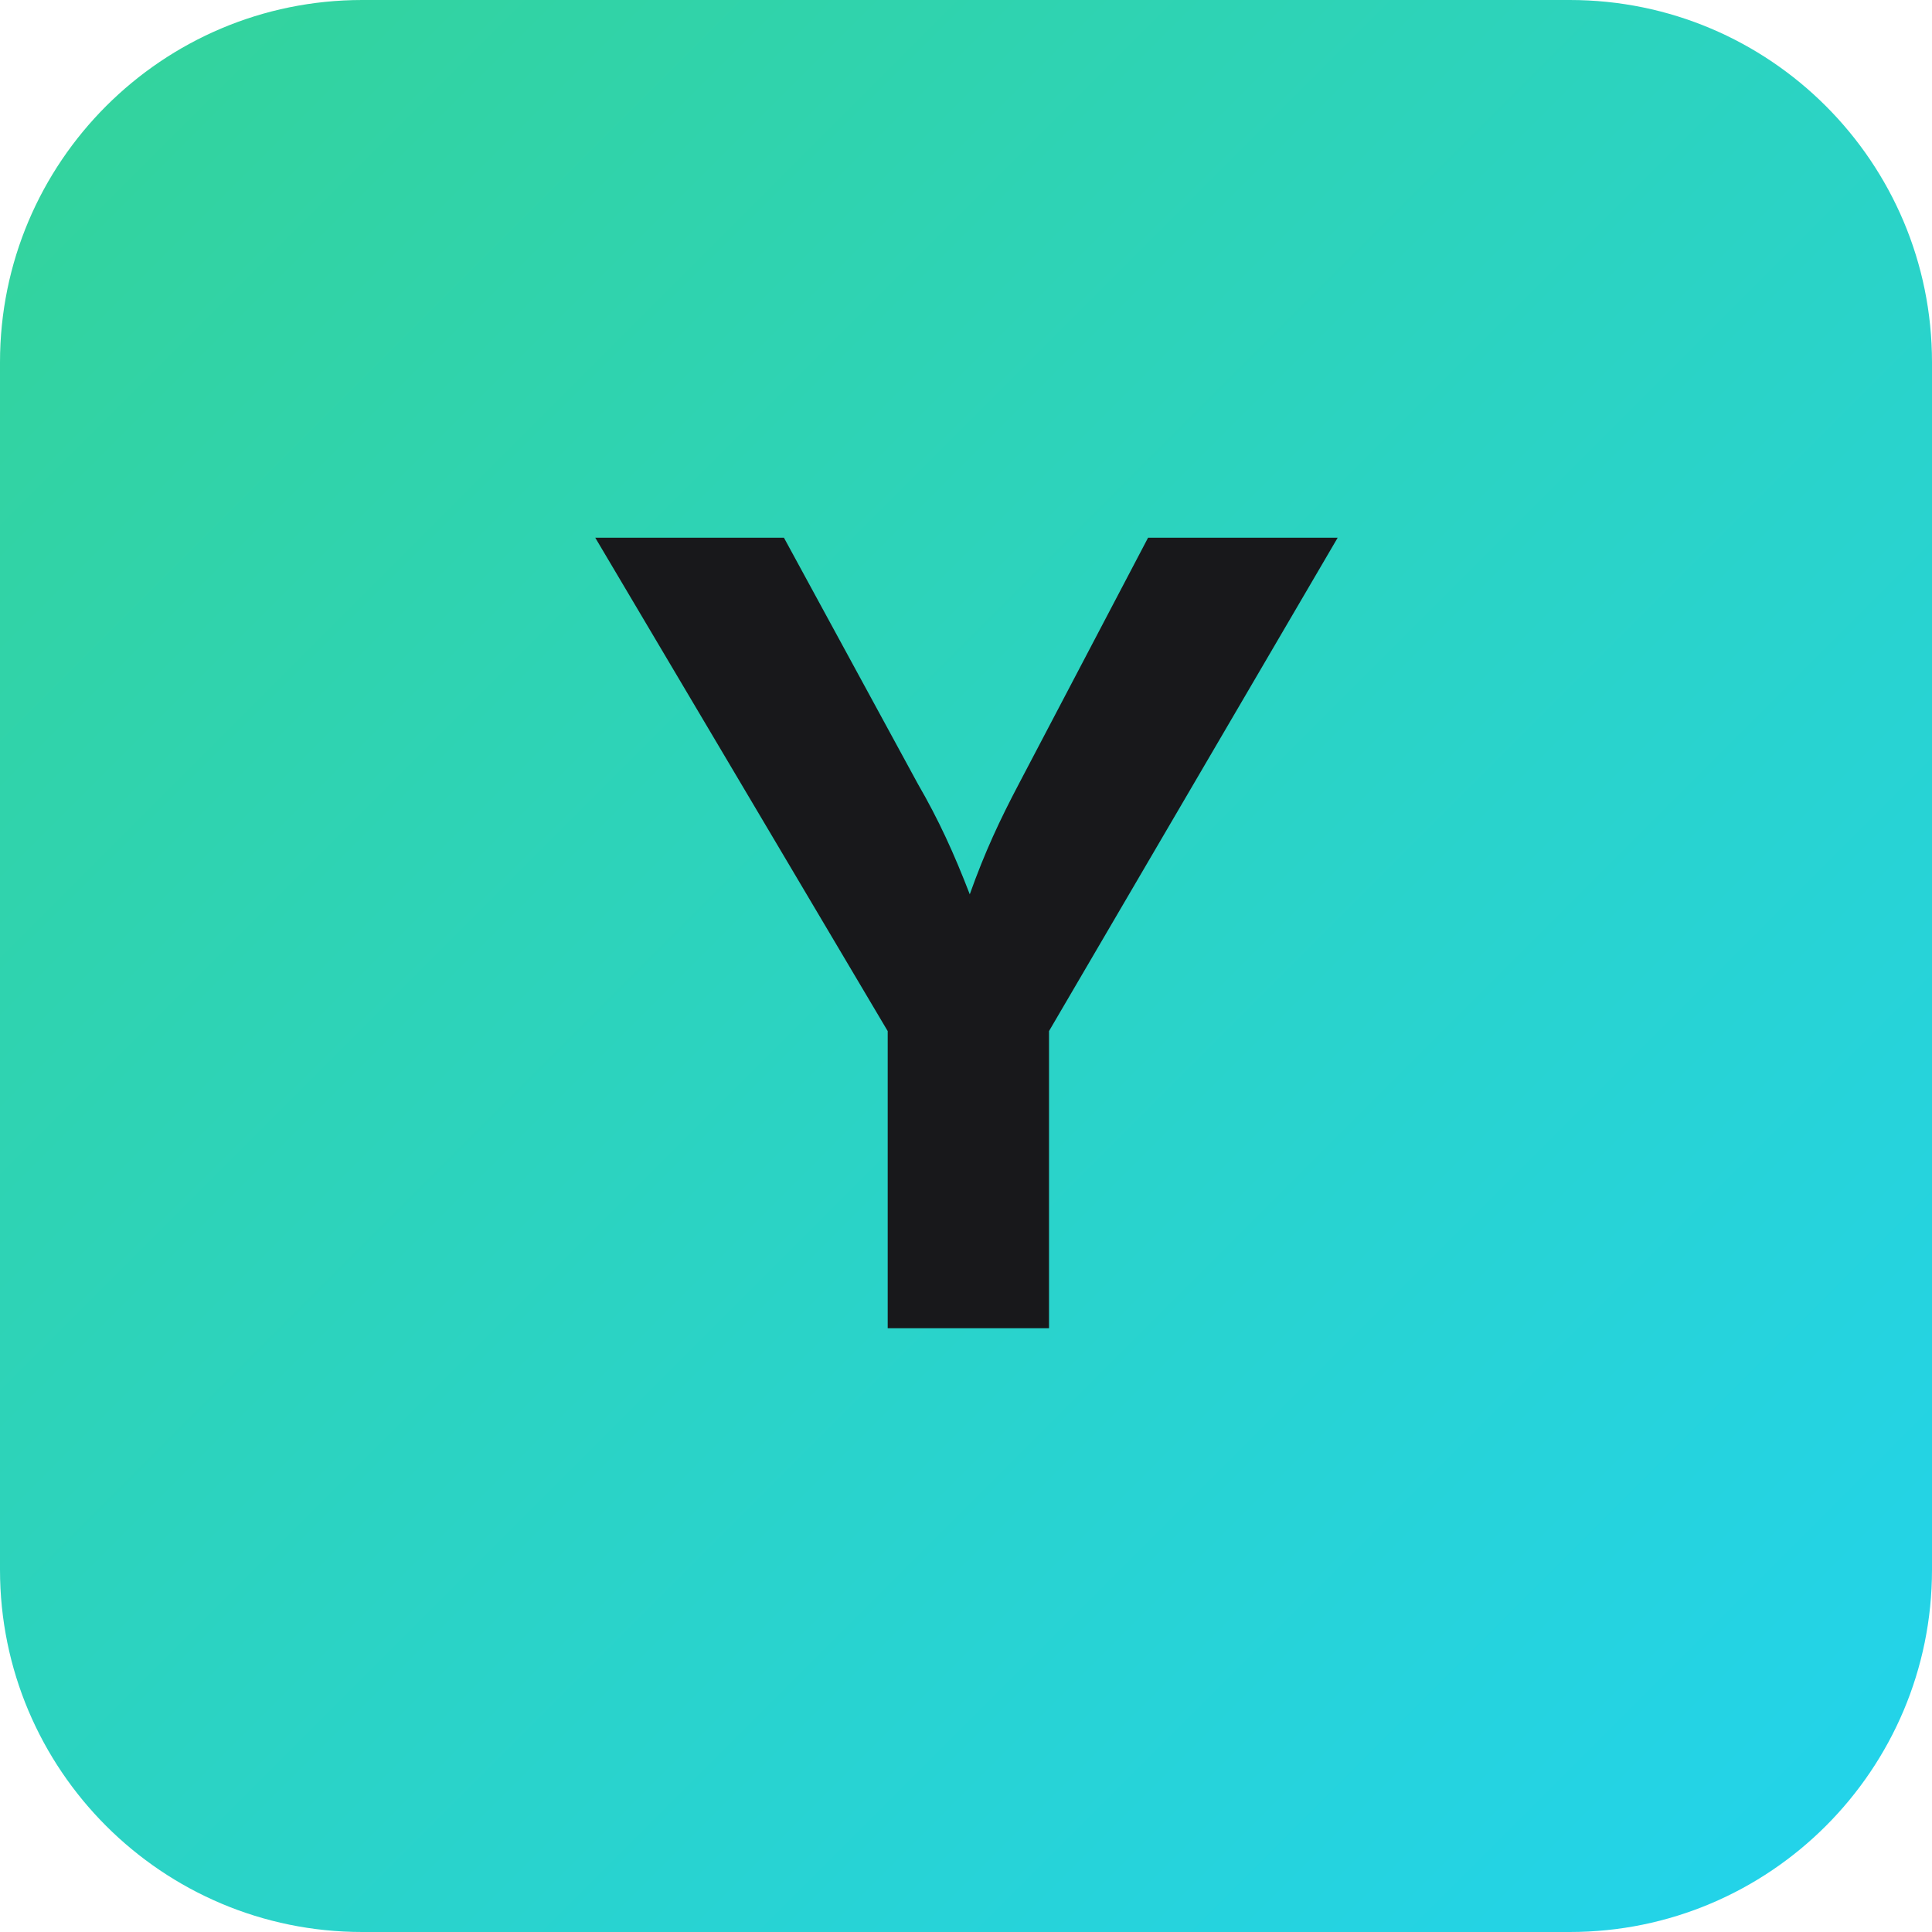
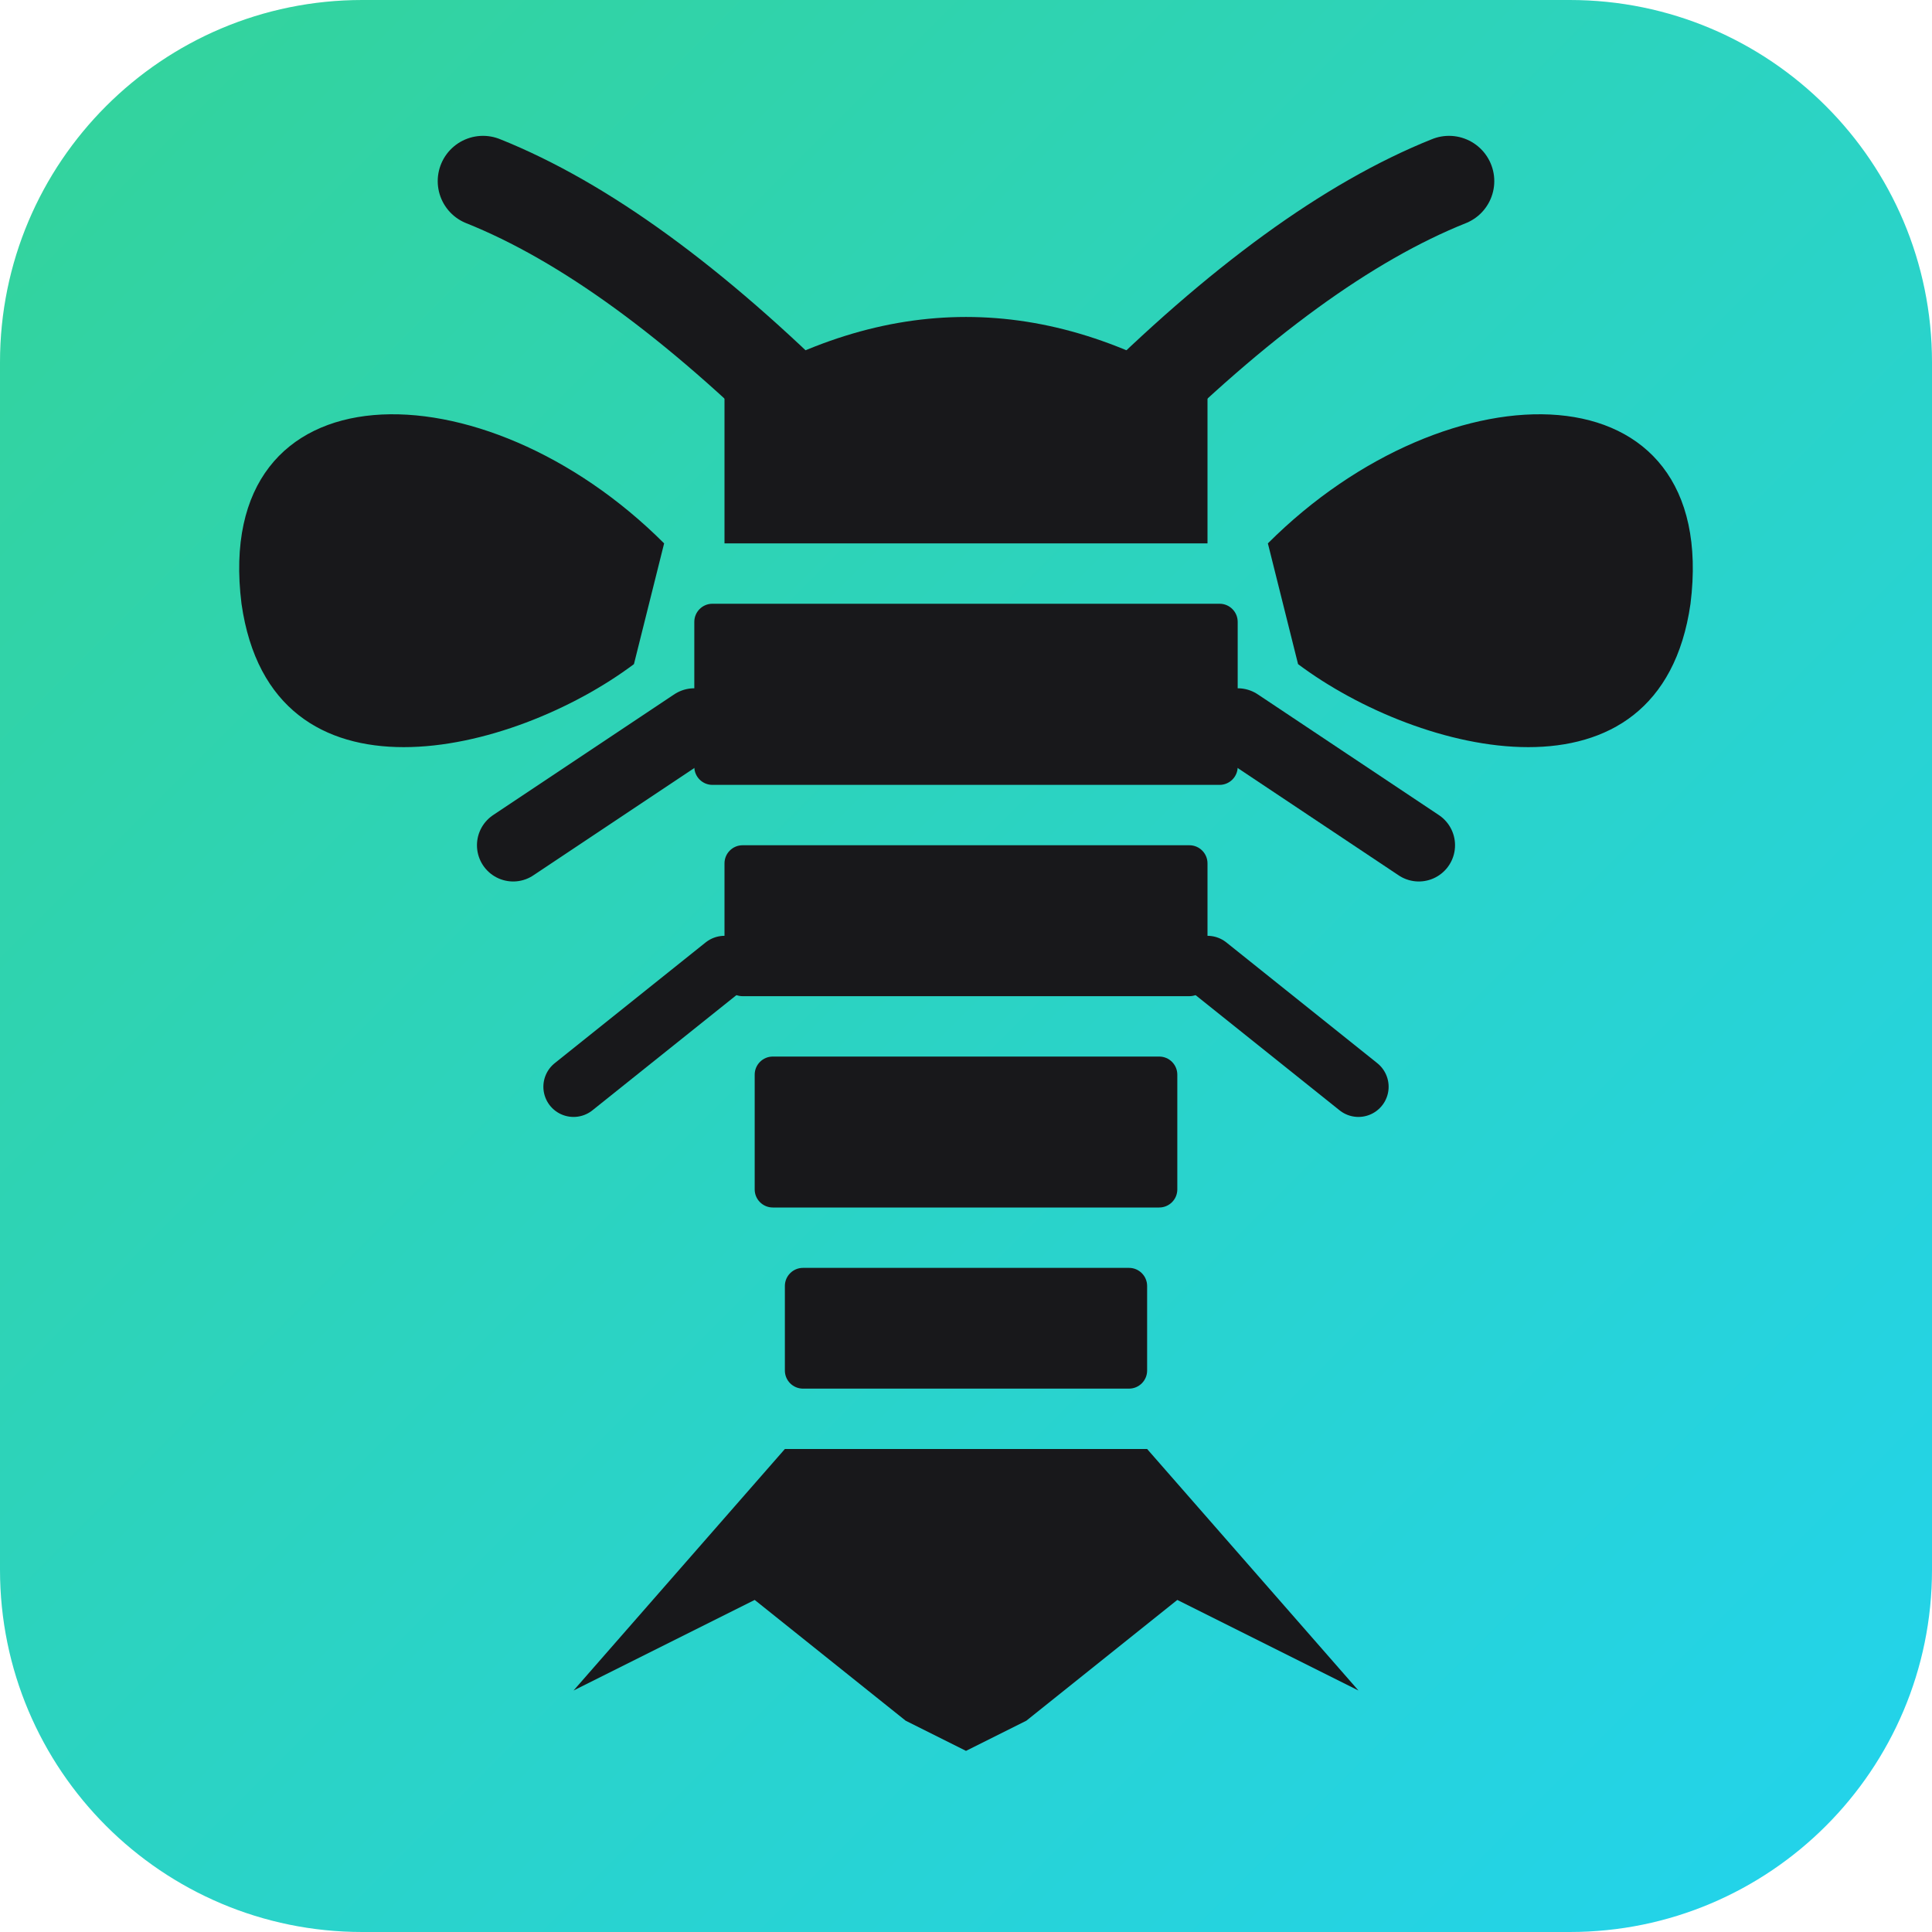
<svg xmlns="http://www.w3.org/2000/svg" width="32" height="32" viewBox="0 0 32 32" fill="none">
  <defs>
    <linearGradient id="grad" x1="0%" y1="0%" x2="100%" y2="100%">
      <stop offset="0%" style="stop-color:#34d399" />
      <stop offset="100%" style="stop-color:#22d3ee" />
    </linearGradient>
  </defs>
  <rect width="32" height="32" rx="6" fill="url(#grad)" />
-   <text x="16" y="22" font-family="system-ui, -apple-system, sans-serif" font-size="18" font-weight="700" fill="#18181b" text-anchor="middle">Y</text>
+   <g transform="translate(4 2)" fill="#18181b" stroke="#18181b">
+     <path d="M9.5 5 Q6.5 2 4 1" fill="none" stroke-width="1.5" stroke-linecap="round" />
+     <path d="M14.5 5 Q17.5 2 20 1" fill="none" stroke-width="1.5" stroke-linecap="round" />
+     <path d="M7 7 C4 4 -0.5 4 0 8 C0.5 11.5 4.5 10.5 6.5 9 Z" stroke="none" />
+     <path d="M17 7 C20 4 24.5 4 24 8 C23.5 11.5 19.5 10.5 17.5 9 Z" stroke="none" />
+     <path d="M8 4.5 Q12 2 16 4.5 L16 7 L8 7 Z" stroke="none" />
+     <rect x="7.5" y="8" width="9" height="3" rx="0.3" stroke="none" />
+     <rect x="8" y="12" width="8" height="2.5" rx="0.3" stroke="none" />
+     <rect x="8.5" y="15.5" width="7" height="2.5" rx="0.3" stroke="none" />
+     <rect x="9" y="19" width="6" height="2" rx="0.3" stroke="none" />
+     <path d="M9 22 L5.5 26 L8.5 24.5 L11 26.5 L12 27 L13 26.5 L15.5 24.5 L18.5 26 L15 22 Z" stroke="none" />
+     <path d="M7.5 10 L4.5 12" fill="none" stroke-width="1.2" stroke-linecap="round" />
+     <path d="M16.5 10 L19.5 12" fill="none" stroke-width="1.2" stroke-linecap="round" />
+     <path d="M8 14 L5.5 16" fill="none" stroke-width="1" stroke-linecap="round" />
+     <path d="M16 14 L18.5 16" fill="none" stroke-width="1" stroke-linecap="round" />
+   </g>
</svg>
